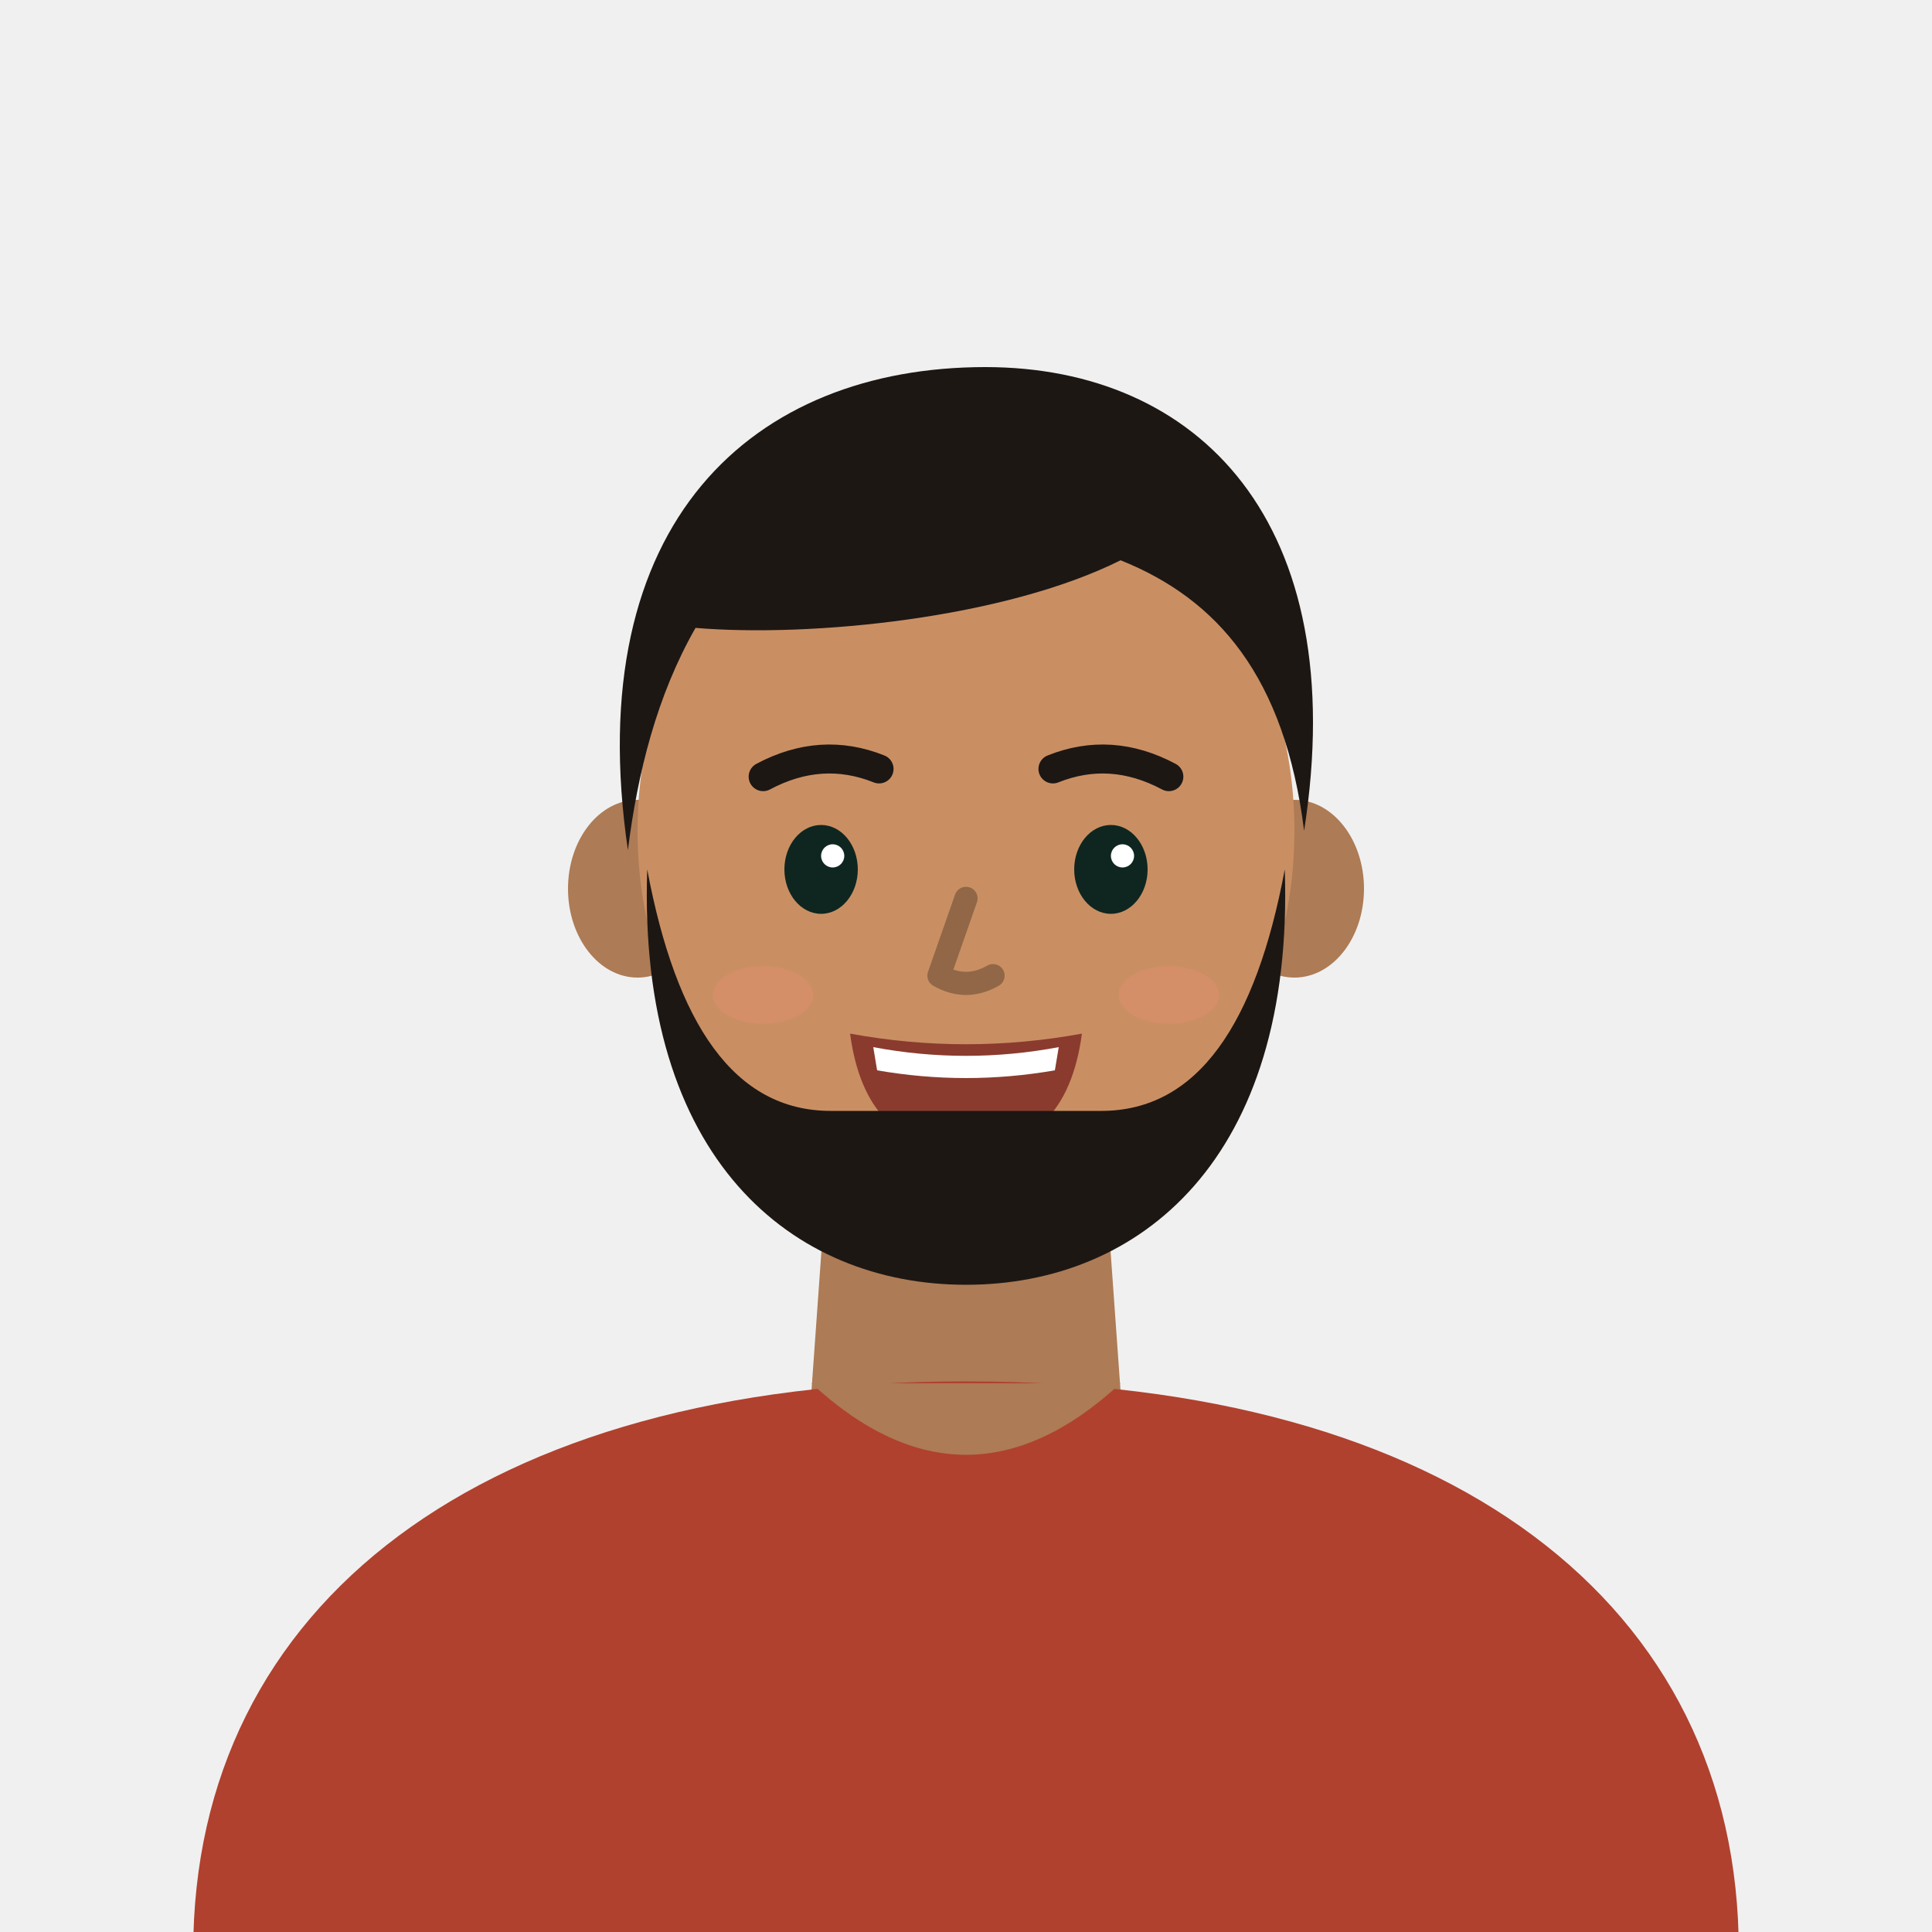
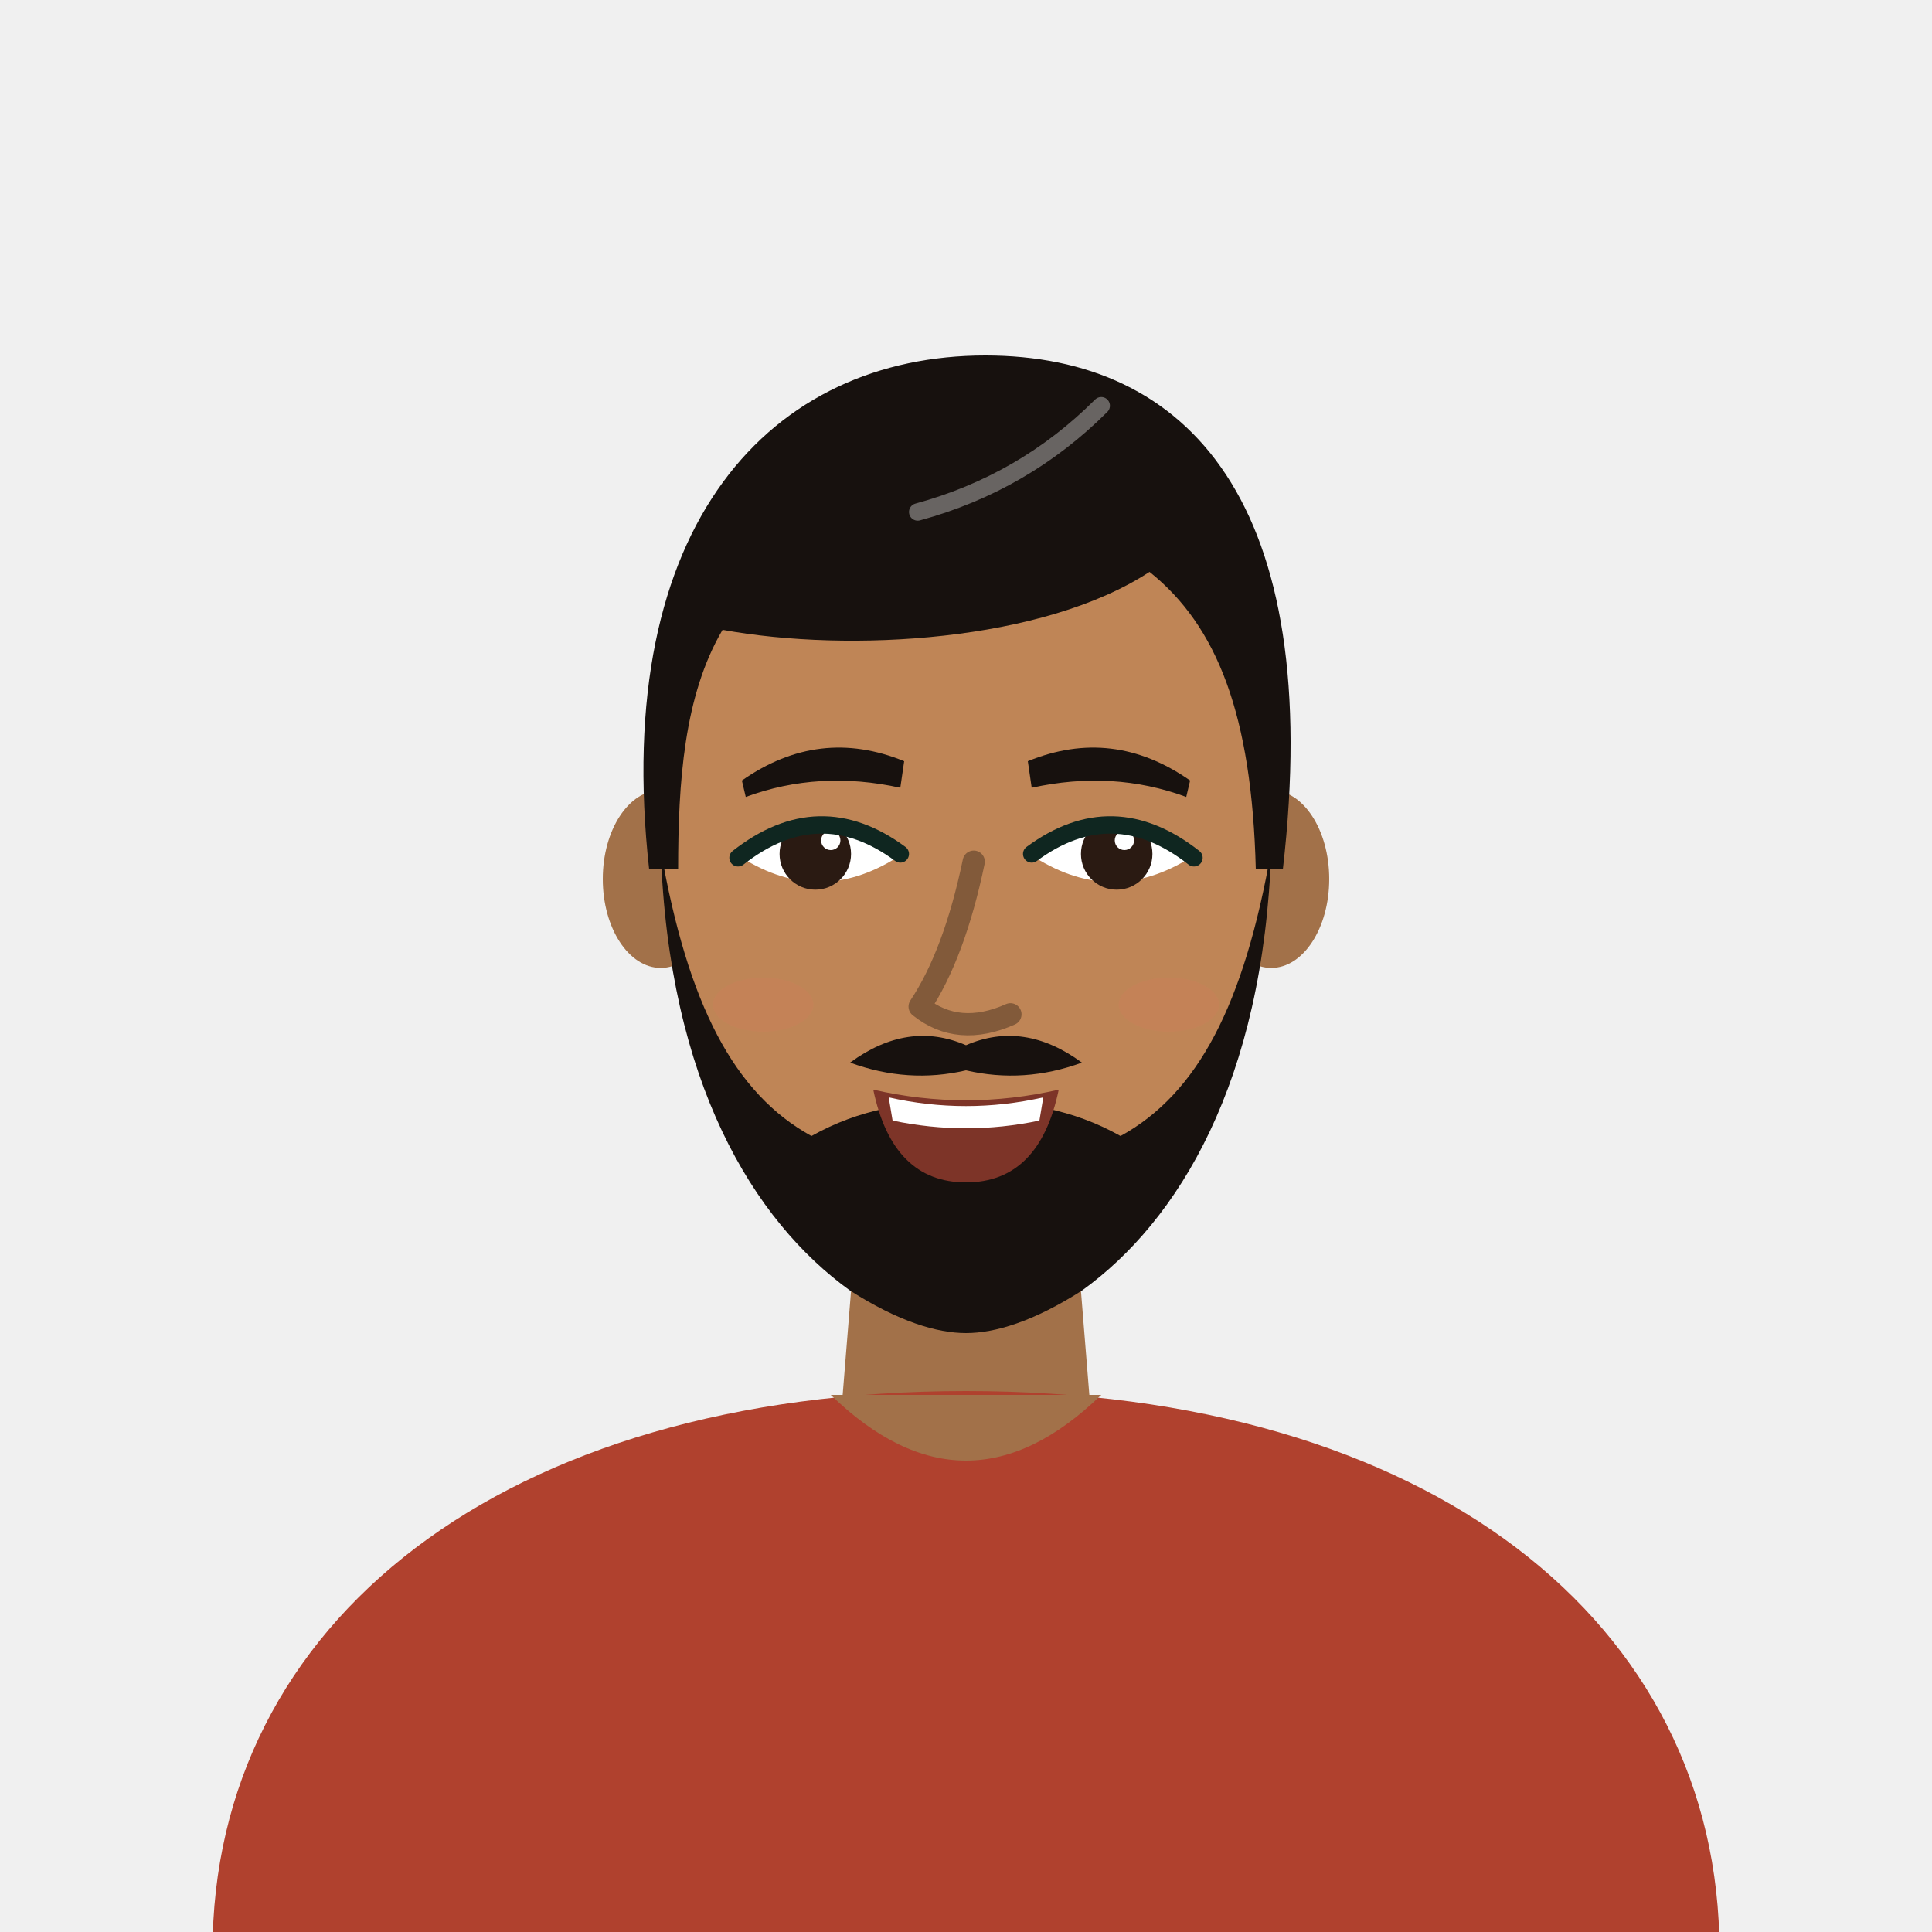
<svg xmlns="http://www.w3.org/2000/svg" viewBox="0 0 100 100" width="400" height="400">
-   <path d="M43 58L57 58L58 72L42 72Z" fill="#ad7b55" />
-   <path d="M10 101C10 83 25 71.5 50 71.5C75 71.5 90 83 90 101Z" fill="#b0412e" />
-   <path d="M42 71.6Q50 79 58 71.6Z" fill="#ad7b55" />
-   <ellipse cx="33" cy="46" rx="3.6" ry="4.6" fill="#ad7b55" />
-   <ellipse cx="67" cy="46" rx="3.6" ry="4.6" fill="#ad7b55" />
-   <ellipse cx="50" cy="43" rx="17" ry="19.5" fill="#c98f63" />
-   <ellipse cx="42.5" cy="45" rx="1.9" ry="2.3" fill="#0f2620" />
-   <ellipse cx="57.5" cy="45" rx="1.9" ry="2.3" fill="#0f2620" />
-   <circle cx="43.1" cy="44.3" r=".6" fill="#fff" />
-   <circle cx="58.1" cy="44.3" r=".6" fill="#fff" />
-   <path d="M39.5 40.2Q42.5 38.6 45.5 39.8M54.5 39.8Q57.5 38.6 60.5 40.2" fill="none" stroke="#1d1714" stroke-width="1.5" stroke-linecap="round" />
-   <path d="M50 46.5L48.6 50.5Q50 51.3 51.4 50.5" fill="none" stroke="#916747" stroke-width="1.2" stroke-linecap="round" stroke-linejoin="round" />
-   <ellipse cx="39.5" cy="51.5" rx="2.6" ry="1.5" fill="#e88b73" opacity=".35" />
-   <ellipse cx="60.5" cy="51.5" rx="2.6" ry="1.5" fill="#e88b73" opacity=".35" />
-   <path d="M44 53.5Q50 54.6 56 53.5Q55.2 59.5 50 59.5Q44.8 59.5 44 53.5Z" fill="#8a3b2e" />
-   <path d="M45.2 54.2Q50 55.1 54.8 54.2L54.6 55.4Q50 56.2 45.4 55.4Z" fill="#fff" />
-   <path d="M33.5 45C33 60 41 66.5 50 66.5C59 66.5 67 60 66.5 45C65 53 62 57.5 57 57.5L43 57.5C38 57.5 35 53 33.5 45Z" fill="#1d1714" />
-   <path d="M32.5 44C30 27 39 19 51 19C62 19 70 27 67.5 43C66.5 35 63 31 58 29C52 32 42 33 36 32.5C34 36 33 40 32.5 44Z" fill="#1d1714" />
+   <path d="M44.6 60L55.4 60L56.4 72.4L43.6 72.4Z" fill="#a27149" />
+   <path d="M11 101C11 84 26 72 50 72C74 72 89 84 89 101Z" fill="#b0412e" />
+   <path d="M43 72.2Q50 79 57 72.2Z" fill="#a27149" />
+   <ellipse cx="34.2" cy="45.5" rx="3" ry="4.6" fill="#a27149" />
+   <ellipse cx="65.8" cy="45.5" rx="3" ry="4.6" fill="#a27149" />
+   <path d="M34 38C34 26 41 20.5 50 20.5C59 20.5 66 26 66 38C66 50 63 58 57.5 62.5C55 64.6 52.5 65.6 50 65.6C47.5 65.6 45 64.6 42.5 62.5C37 58 34 50 34 38Z" fill="#bf8556" />
+   <path d="M38 56Q50 66 62 56Q58 64.5 50 65.5Q42 64.5 38 56Z" fill="#a27149" opacity=".35" />
+   <path d="M38.4 44.4Q42.4 41.4 46.4 44.4Q42.4 46.9 38.4 44.4Z" fill="#fff" />
+   <circle cx="42.2" cy="44.2" r="1.85" fill="#2a1a12" />
+   <circle cx="43" cy="43.5" r=".5" fill="#fff" />
+   <path d="M38.2 44.4Q42.4 41.1 46.6 44.2" fill="none" stroke="#0f2620" stroke-width="0.9" stroke-linecap="round" />
+   <path d="M53.6 44.4Q57.6 41.4 61.6 44.4Q57.6 46.9 53.6 44.4Z" fill="#fff" />
+   <circle cx="57.8" cy="44.2" r="1.85" fill="#2a1a12" />
+   <circle cx="58.2" cy="43.5" r=".5" fill="#fff" />
+   <path d="M53.4 44.2Q57.6 41.1 61.8 44.4" fill="none" stroke="#0f2620" stroke-width="0.9" stroke-linecap="round" />
+   <path d="M38.4 40.4Q42.4 37.6 46.8 39.4L46.6 40.775Q42.4 39.85  38.6 41.25Z" fill="#17110e" />
+   <path d="M61.6 40.4Q57.6 37.6 53.2 39.4L53.4 40.775Q57.6 39.85 61.4 41.25Z" fill="#17110e" />
+   <path d="M50.4 44.6Q49.4 49.4 47.6 52.1Q49.6 53.7 52.3 52.5" fill="none" stroke="#825a3a" stroke-width="1.15" stroke-linecap="round" stroke-linejoin="round" />
+   <ellipse cx="39.5" cy="52" rx="2.6" ry="1.4" fill="#d9775e" opacity="0.18" />
+   <ellipse cx="60.5" cy="52" rx="2.6" ry="1.4" fill="#d9775e" opacity="0.18" />
+   <path d="M34.2 44C34.6 56 39 63.2 44 66.8C46.5 68.4 48.5 69 50 69C51.5 69 53.5 68.4 56 66.8C61 63.2 65.4 56 65.8 44C64.4 52 62 56.6 58 58.8C55.5 57.4 53 57 50 57C47 57 44.5 57.4 42 58.8C38 56.6 35.6 52 34.2 44Z" fill="#17110e" />
+   <path d="M45.2 56.4Q50 57.5 54.8 56.4Q53.8 61.2 50 61.2Q46.2 61.2 45.2 56.4Z" fill="#7d3428" />
+   <path d="M46 56.8Q50 57.7 54 56.8L53.8 58Q50 58.8 46.2 58Z" fill="#fff" />
+   <path d="M44 55Q47 52.8 50 54.1Q53 52.8 56 55Q53 56.1 50 55.4Q47 56.1 44 55Z" fill="#17110e" />
+   <path d="M33.6 45C31.6 27 40 18.4 51 18.4C61.5 18.4 68.6 26 66.4 45L65 45C64.8 37 63 32.4 59.5 29.6C54 33.2 44 33.8 37.4 32.6C35.4 36 35.1 40.5 35.1 45Z" fill="#17110e" />
+   <path d="M57 21Q53 25 47.5 26.5" fill="none" stroke="#686462" stroke-width=".9" stroke-linecap="round" />
</svg>
